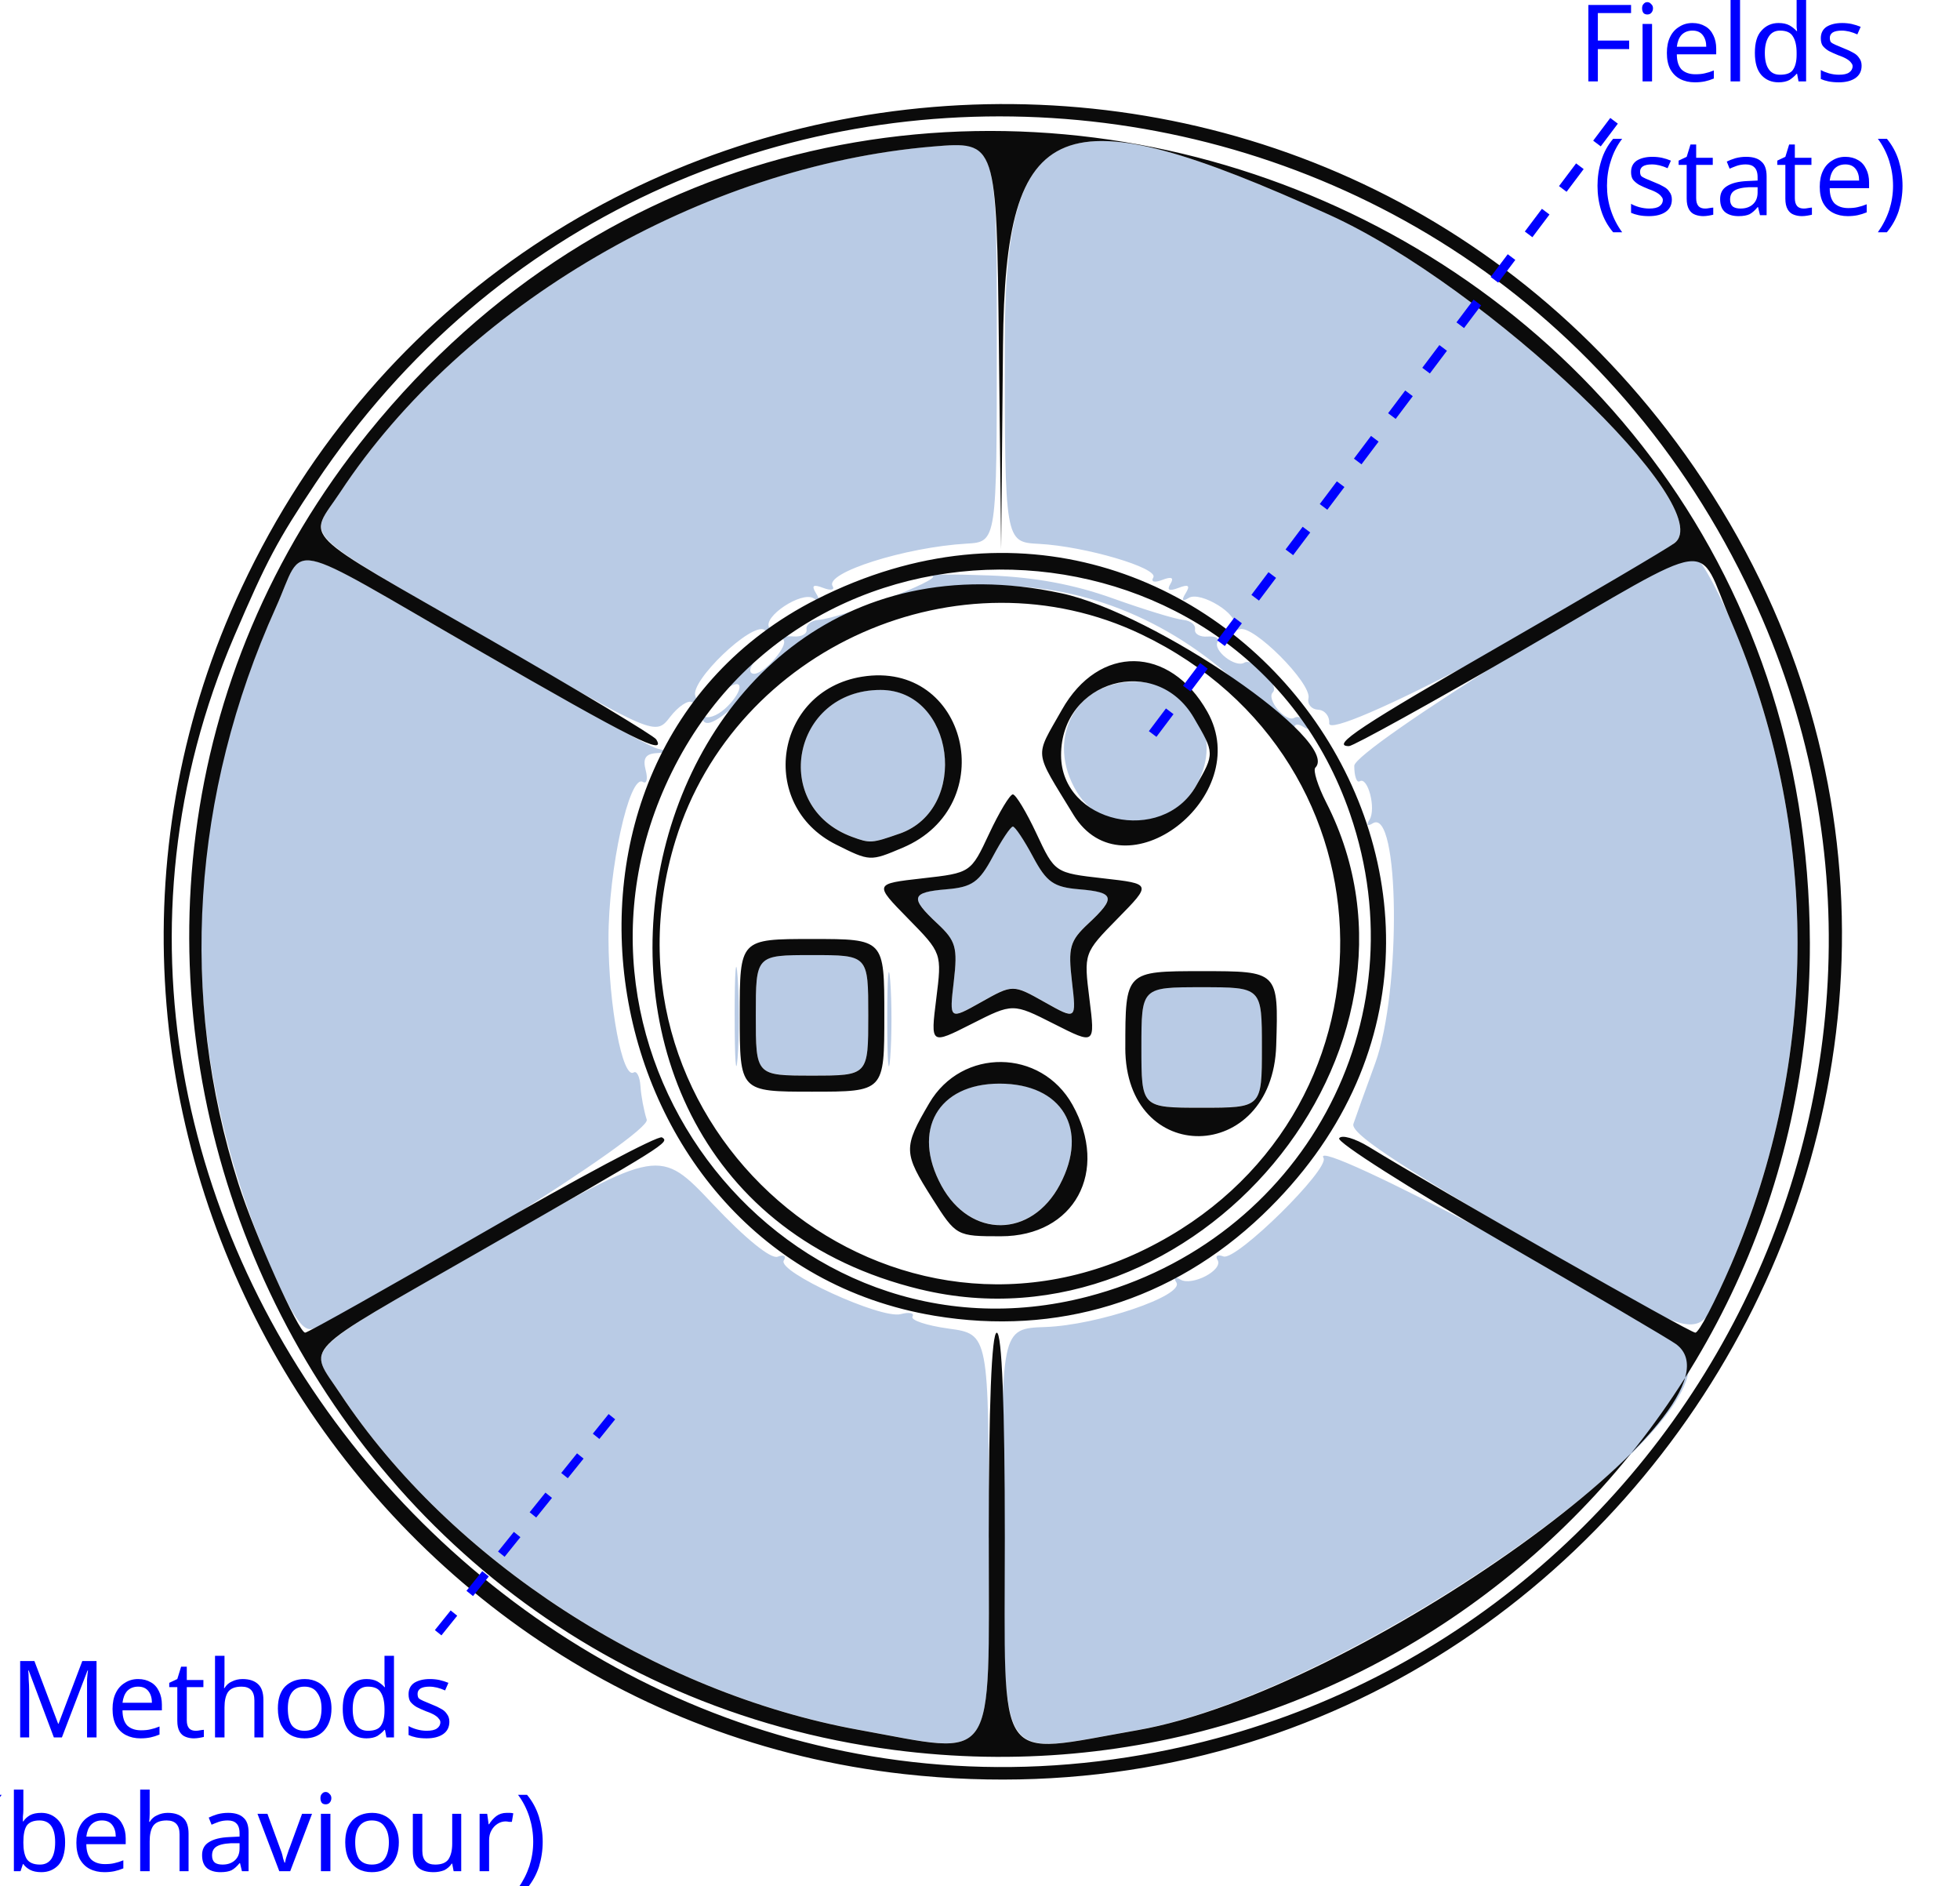
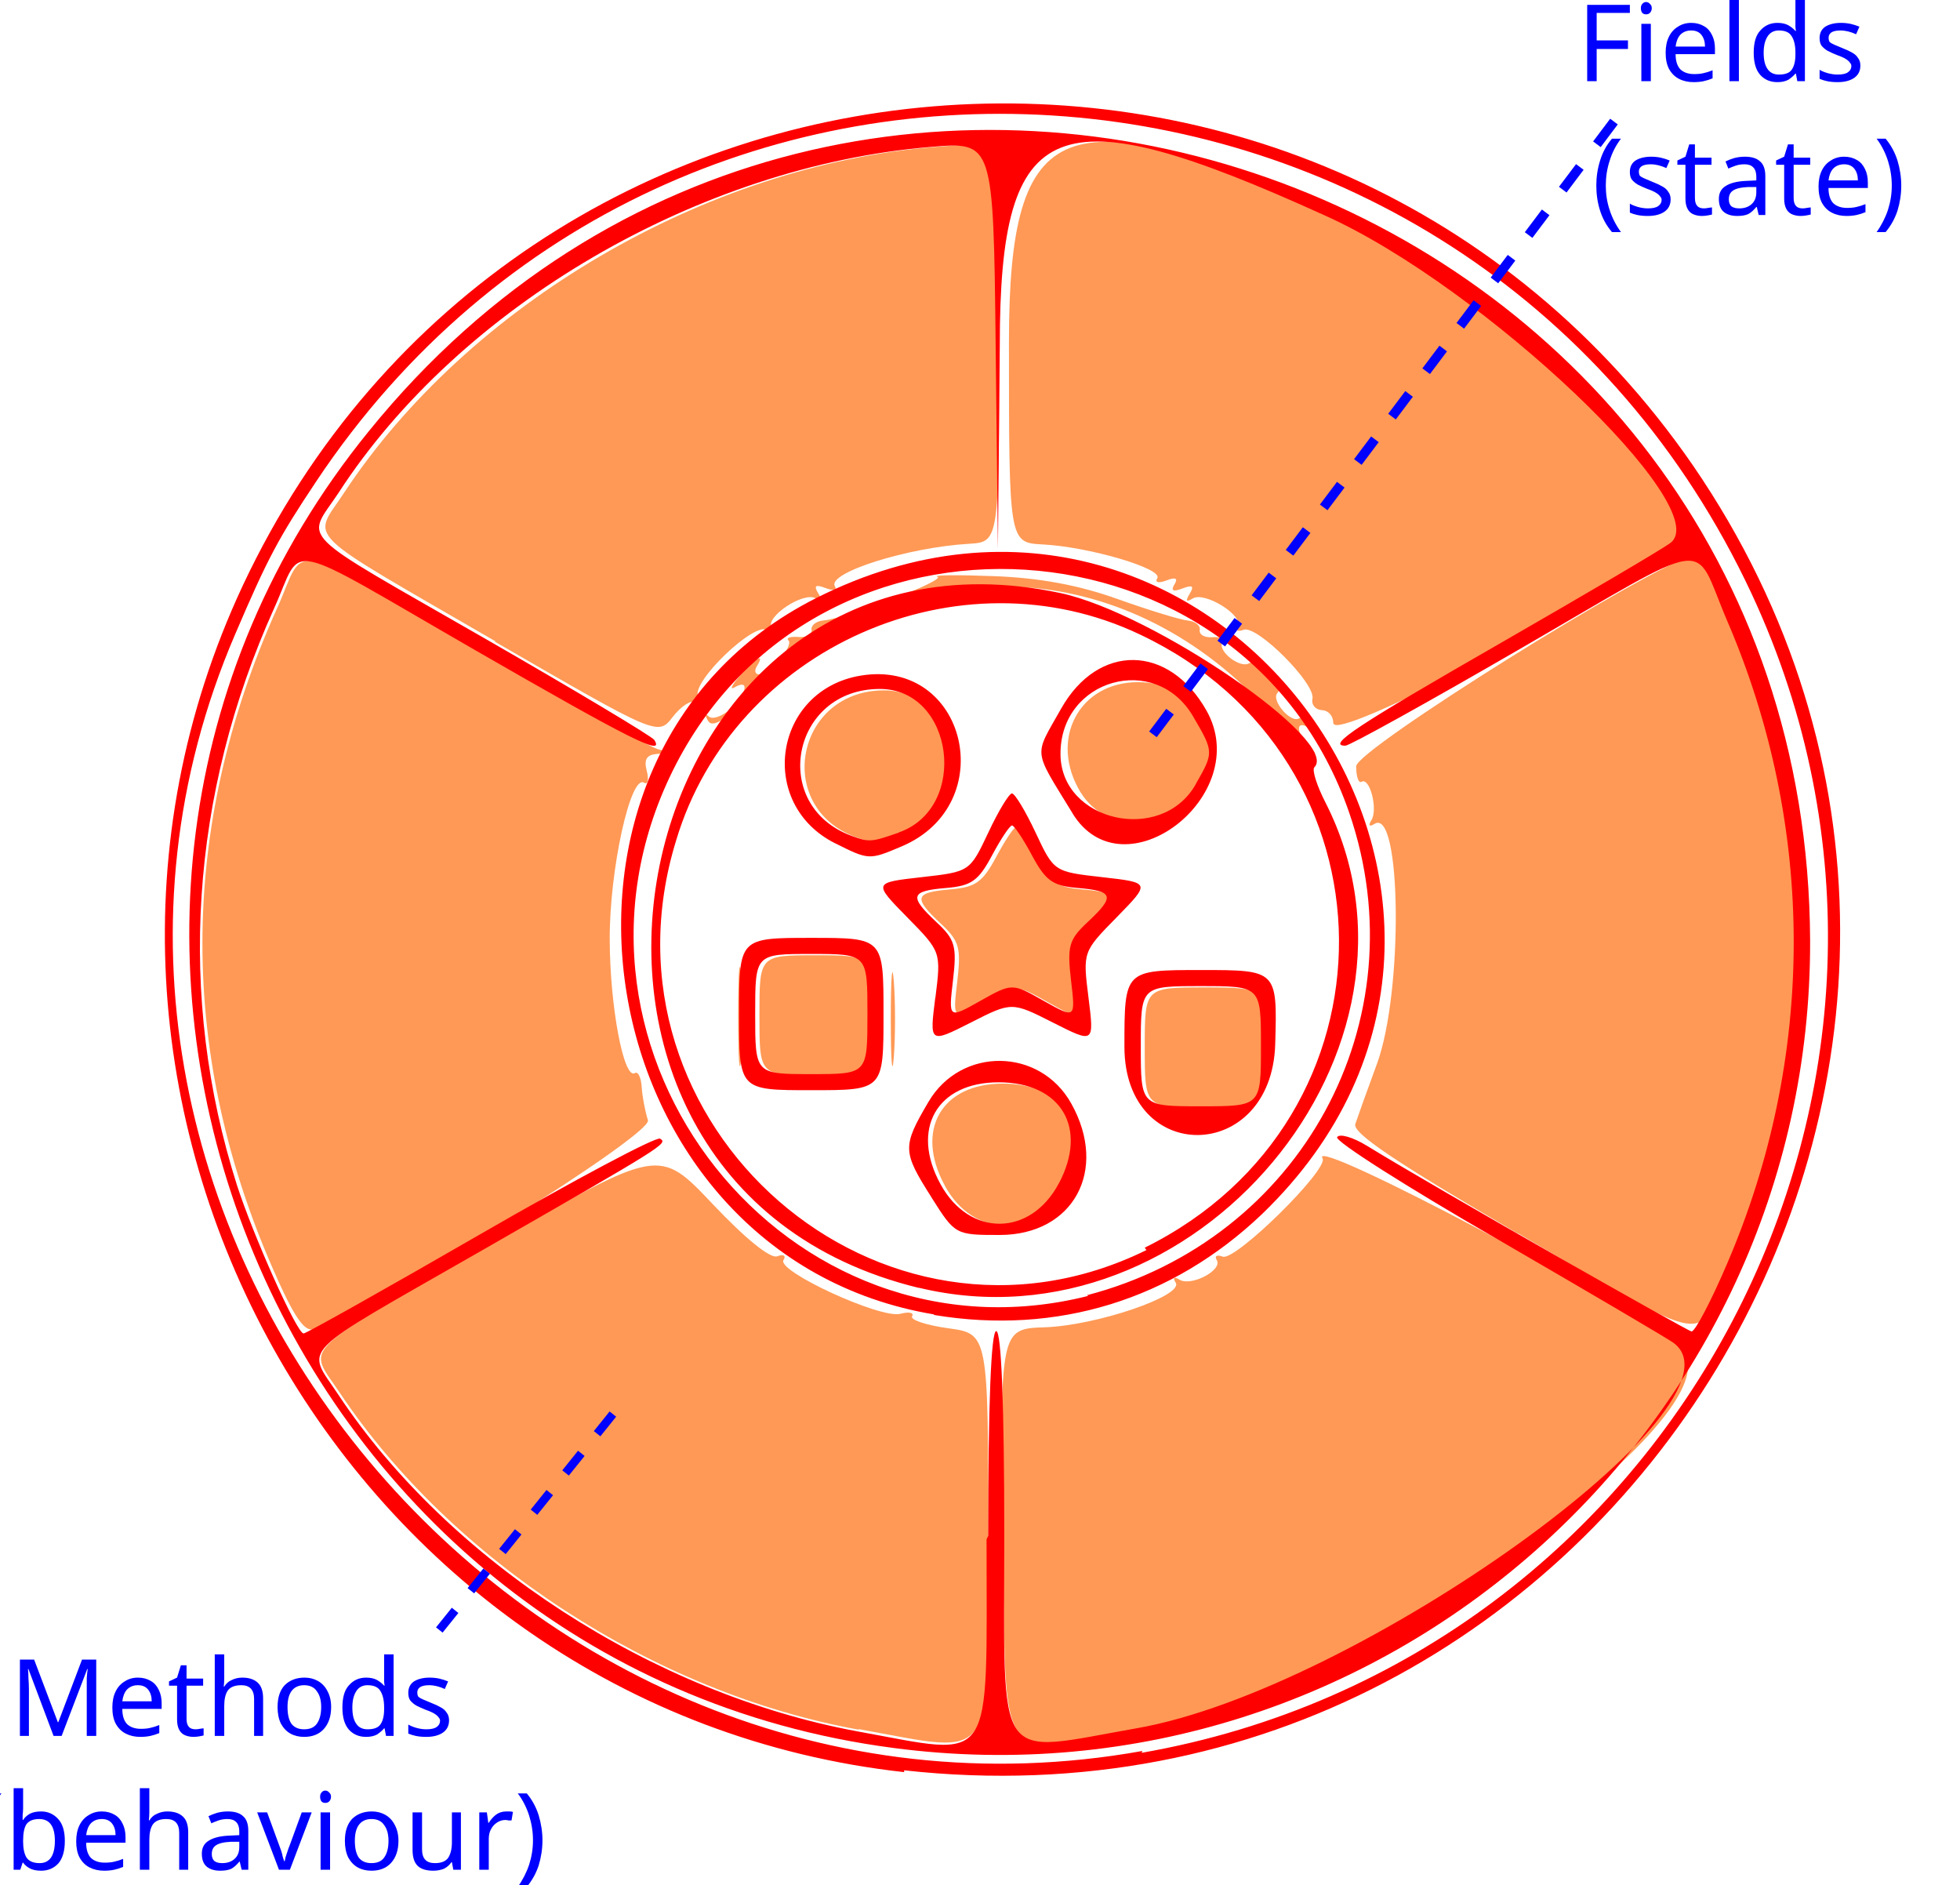
- <svg xmlns="http://www.w3.org/2000/svg" width="64.557mm" height="62.087mm" version="1.1" viewBox="0 0 64.557 62.087">
-   <path d="m28.294 56.96c-6.737-1.219-13.45-5.572-17.096-11.084-1.061-1.603-1.526-1.153 5.167-5.002 5.361-3.083 5.361-3.083 7.121-1.217 1.066 1.13 1.905 1.81 2.127 1.725.205-.079.295-.023.203.126-.225.365 3.2 1.935 3.85 1.765.287-.075.462-.04.389.079-.073.118.463.297 1.19.397 1.323.182 1.323.182 1.323 6.904 0 7.61.319 7.139-4.273 6.308zm4.745-6.399c-.075-6.813-.075-6.813 1.395-6.864 1.705-.059 4.579-1.035 4.313-1.466-.104-.168-.053-.209.124-.1.383.237 1.435-.313 1.231-.643-.084-.137.003-.188.195-.115.417.16 3.514-2.889 3.295-3.244-.492-.796 10.524 5.038 11.793 6.245 2.22 2.114-10.97 11.382-17.924 12.595-4.714.822-4.336 1.371-4.421-6.409zm-23.948-8.455c-3.286-7.282-3.287-14.829-.005-22.104.984-2.181.135-2.357 6.597 1.366 3.009 1.734 5.688 3.208 5.952 3.277.455.118.454.126-.013.155-.358.022-.456.176-.355.56.076.291.035.466-.091.388-.446-.276-1.139 2.882-1.134 5.168.005 2.204.462 4.627.831 4.399.102-.063.202.141.222.455.02.314.113.808.207 1.099.151.466-8.682 5.992-11 6.881-.293.113-.614-.323-1.21-1.644zm40.857-1.482c-4.053-2.366-5.47-3.32-5.37-3.617.074-.222.396-1.118.716-1.991.867-2.372.805-8.451-.081-7.904-.177.109-.217.059-.102-.127.219-.355-.058-1.424-.326-1.258-.099.061-.179-.168-.179-.51 0-.548 9.633-6.56 11.133-6.948.167-.043.737.93 1.266 2.163 2.932 6.825 2.934 14.401.005 21.218-1.168 2.719-.471 2.82-7.062-1.027zm-18.94-1.586c-.994-1.819-.117-3.36 1.913-3.36 2.064 0 2.959 1.497 1.989 3.325-.936 1.765-2.947 1.782-3.902.034zm6.586-4.55c0-1.984 0-1.984 1.984-1.984s1.984 0 1.984 1.984 0 1.984-1.984 1.984-1.984 0-1.984-1.984zm-13.397-1.058c.001-1.455.045-2.017.099-1.248s.053 1.96-.001 2.646c-.054.686-.098.057-.097-1.398zm5.026.132c0-1.382.045-1.948.099-1.257.054.691.054 1.822 0 2.514-.054.691-.099.126-.099-1.257zm-4.329-.132c0-1.984 0-1.984 1.852-1.984s1.852 0 1.852 1.984 0 1.984-1.852 1.984-1.852 0-1.852-1.984zm6.52-1.114c.131-1.123.069-1.34-.54-1.909-.918-.856-.87-1.031.304-1.129.84-.07 1.073-.234 1.521-1.074.291-.545.589-.991.661-.991.073 0 .37.446.661.991.448.839.681 1.004 1.521 1.074 1.174.097 1.222.273.304 1.129-.61.569-.671.785-.54 1.909.148 1.267.148 1.267-.899.679s-1.047-.589-2.094 0c-1.047.589-1.047.589-.899-.679zm-3.345-4.762c-2.72-1-1.98-4.839.933-4.839 2.438 0 2.954 3.921.623 4.734-.913.318-.967.322-1.556.106zm7.405-1.466c-1.057-1.734-.067-3.638 1.893-3.638 1.911 0 2.967 1.781 2.029 3.423-.86 1.506-3.061 1.627-3.922.215zm5.824-3.07c-4.695-4.825-11.597-4.98-16.445-.371-1.084 1.031-1.551 1.327-1.696 1.076-.11-.191-.101-.257.019-.148s.437.002.704-.239c.547-.495.659-1.019.154-.723-.182.106-.104-.065.173-.381.522-.595.841-.773.554-.31-.09.146-.056.265.076.265.338 0 1.147-.938.966-1.119-.083-.083.066-.133.33-.111.264.022.459-.084.433-.234-.026-.151.153-.291.397-.312.777-.067 4.073-1.335 3.749-1.443-.171-.057.676-.065 1.881-.019 1.5.058 2.781.296 4.059.754 1.027.368 2.067.686 2.312.708.244.021.423.162.397.312-.026.151.16.258.413.238.253-.02.403.056.334.168-.174.281.581.875.879.691.294-.182 1.175.739.936.978-.228.228.434 1.008.71.838.119-.073.302.006.408.176.12.193.077.239-.114.121-.402-.249-.393.178.012.583.175.175.264.307.198.295-.066-.013-.893-.818-1.839-1.79zm-25.104-1.907c-6.518-3.775-6.043-3.309-4.996-4.895 4.071-6.171 11.943-10.761 19.544-11.395 2.09-.174 2.09-.174 2.09 6.424 0 6.598 0 6.598-.992 6.656-2.02.117-4.687.961-4.416 1.399.079.128-.06.155-.31.059-.332-.128-.396-.08-.237.176.142.23.114.287-.081.166-.393-.243-1.681.609-1.46.966.104.168.042.197-.158.073-.422-.261-2.461 1.692-2.275 2.179.074.193.028.285-.104.204-.131-.081-.457.136-.725.482-.486.629-.486.629-5.879-2.494zm27.586 2.706c.018-.236-.147-.436-.365-.447-.218-.01-.361-.18-.317-.378.109-.493-1.834-2.438-2.269-2.271-.193.074-.282.022-.197-.115.215-.348-1.091-1.157-1.479-.917-.215.133-.247.083-.101-.154.159-.257.095-.304-.237-.176-.306.117-.392.074-.265-.132.128-.207.041-.25-.265-.132-.26.1-.388.067-.299-.077.192-.311-2.244-1.029-3.766-1.109-1.125-.059-1.125-.059-1.125-6.657 0-7.496 1.81-8.205 10.683-4.182 5.196 2.356 12.901 9.688 11.366 10.816-2.89 2.125-11.413 6.573-11.365 5.931z" style="fill:#b9cbe5;stroke-width:.265" />
-   <path d="m29.792 58.42c-18.502-2.051-29.746-22.173-21.833-39.07 9.058-19.339 35.737-21.547 47.845-3.959 13.34 19.378-2.531 45.632-26.012 43.029zm7.833-.637c17.609-3.084 27.604-22.085 20.077-38.169-9.019-19.273-35.524-21.35-47.305-3.706-1.263 1.892-1.612 2.548-2.683 5.046-8.162 19.041 9.227 40.452 29.911 36.829zm-8.168-.158c-20.549-2.672-30.368-27.262-17.322-43.379 15.806-19.526 47.414-8.339 47.477 16.803.041 16.149-14.151 28.657-30.155 26.576zm3.109-6.994c0-4.322.095-6.747.265-6.747.169 0 .265 2.425.265 6.747 0 7.702-.367 7.168 4.364 6.343 7.241-1.263 20.449-10.727 17.743-12.714-.214-.157-2.83-1.694-5.814-3.416-2.983-1.721-5.36-3.234-5.281-3.361.079-.127.52.001.982.283 2.384 1.462 10.564 6.117 10.749 6.117.118 0 .645-1.003 1.172-2.229 2.926-6.812 2.926-14.394 0-21.206-1.164-2.71-.316-2.827-6.837.946-3.018 1.746-5.602 3.175-5.742 3.175-.626 0 .364-.655 5.131-3.394 2.804-1.611 5.316-3.09 5.583-3.286 1.534-1.128-6.171-8.461-11.366-10.816-8.903-4.037-10.674-3.328-10.744 4.299l-.061 6.715-.075-6.718c-.075-6.718-.075-6.718-2.161-6.545-7.589.633-15.47 5.226-19.53 11.38-1.067 1.617-1.543 1.144 4.826 4.798 2.993 1.717 5.504 3.222 5.579 3.345.345.558-.749.01-5.891-2.953-6.508-3.749-5.653-3.57-6.637-1.389-2.771 6.143-3.204 12.814-1.231 18.978.533 1.665 1.983 4.901 2.196 4.9.088-.001 2.717-1.478 5.844-3.285s5.785-3.221 5.909-3.145c.263.162.183.212-6.037 3.776-6.009 3.442-5.626 3.053-4.569 4.651 3.646 5.512 10.36 9.865 17.096 11.084 4.593.831 4.273 1.305 4.273-6.333zm-1.787-7.305c-11.493-1.915-14.204-18.366-3.887-23.591 13.189-6.679 25.349 10.105 14.688 20.274-2.961 2.824-6.758 3.991-10.801 3.317zm5.044-.63c7.071-1.842 10.996-9.057 8.646-15.891-3.452-10.033-17.642-10.909-22.342-1.379-4.583 9.291 3.791 19.85 13.697 17.27zm-5.516-.239c-14.457-3.512-9.88-26.043 4.657-22.92 3.075.661 9.22 4.881 8.36 5.741-.083.083.08.602.361 1.153 4.138 8.112-4.307 18.229-13.377 16.025zm7.432-1.331c8.605-4.253 8.52-16.092-.145-20.237-5.965-2.853-13.38.421-15.343 6.777-2.899 9.387 6.754 17.777 15.488 13.46zm-7.03-1.659c-.96-1.513-.965-1.669-.101-3.142 1.072-1.829 3.679-1.8 4.715.052 1.228 2.198.066 4.332-2.359 4.332-1.459 0-1.471-.006-2.255-1.242zm4.201-.459c.97-1.829.075-3.325-1.989-3.325-2.03 0-2.906 1.54-1.913 3.36.955 1.748 2.965 1.731 3.902-.034zm2.155-4.506c0-2.523 0-2.523 2.523-2.523s2.523 0 2.447 2.447c-.122 3.931-4.971 4.006-4.971.076zm4.498-.01c0-1.984 0-1.984-1.984-1.984s-1.984 0-1.984 1.984 0 1.984 1.984 1.984 1.984 0 1.984-1.984zm-17.198-1.058c0-2.514 0-2.514 2.381-2.514s2.381 0 2.381 2.514 0 2.514-2.381 2.514-2.381 0-2.381-2.514zm4.233 0c0-1.984 0-1.984-1.852-1.984s-1.852 0-1.852 1.984 0 1.984 1.852 1.984 1.852 0 1.852-1.984zm2.239-.54c.189-1.509.189-1.509-.931-2.65-1.119-1.141-1.119-1.141.475-1.321 1.595-.18 1.595-.18 2.2-1.473.333-.711.684-1.292.779-1.292.096 0 .447.582.779 1.292.605 1.292.605 1.292 2.2 1.473 1.595.18 1.595.18.475 1.321-1.119 1.141-1.119 1.141-.931 2.65.189 1.509.189 1.509-1.167.822s-1.356-.687-2.712 0c-1.356.687-1.356.687-1.167-.822zm3.571.106c1.047.589 1.047.589.899-.679-.131-1.123-.07-1.34.54-1.909.918-.856.87-1.031-.304-1.129-.84-.07-1.073-.234-1.521-1.074-.291-.545-.589-.991-.661-.991-.073 0-.37.446-.661.991-.448.839-.681 1.004-1.521 1.074-1.175.097-1.222.273-.304 1.129.61.569.671.785.54 1.909-.148 1.267-.148 1.267.899.679 1.047-.589 1.047-.589 2.094 0zm-6.868-5.188c-2.603-1.3-2.026-5.062.847-5.528 3.476-.564 4.624 4.243 1.344 5.631-1.071.454-1.078.453-2.191-.103zm2.085-.359c2.331-.813 1.815-4.734-.623-4.734-2.913 0-3.653 3.839-.933 4.839.589.216.643.213 1.556-.106zm5.726-.633c-1.317-2.163-1.282-1.84-.375-3.448 1.22-2.161 3.553-2.129 4.791.066 1.579 2.799-2.751 6.116-4.416 3.383zm4.045-.943c.612-1.071.612-1.071-.077-2.247-1.244-2.124-4.377-1.234-4.37 1.242.006 2.227 3.321 2.977 4.447 1.005z" style="fill:#0b0b0b;stroke-width:.265" />
-   <text x="59.016" y="2.677" style="fill:#0000ff;font-family:sans-serif;font-size:3.528px;letter-spacing:0px;line-height:1.25;stroke-width:.265;word-spacing:0px" xml:space="preserve">
-     <tspan x="59.016" y="2.677" style="fill:#0000ff;font-size:3.528px;stroke-width:.265;text-align:center;text-anchor:middle">Fields</tspan>
-     <tspan x="59.016" y="7.087" style="fill:#0000ff;font-size:3.528px;stroke-width:.265;text-align:center;text-anchor:middle">(state)</tspan>
+ <svg xmlns="http://www.w3.org/2000/svg" width="64.6mm" height="62.1mm" version="1.1" viewBox="0 0 64.6 62.1">
+   <path d="m28.3 57c-6.74-1.22-13.4-5.57-17.1-11.1-1.06-1.6-1.53-1.15 5.17-5 5.36-3.08 5.36-3.08 7.12-1.22 1.07 1.13 1.9 1.81 2.13 1.72 0.205-0.079 0.295-0.023 0.203 0.126-0.225 0.365 3.2 1.94 3.85 1.77 0.287-0.075 0.462-0.04 0.389 0.079-0.073 0.118 0.463 0.297 1.19 0.397 1.32 0.182 1.32 0.182 1.32 6.9 0 7.61 0.319 7.14-4.27 6.31zm4.74-6.4c-0.075-6.81-0.075-6.81 1.4-6.86 1.7-0.059 4.58-1.04 4.31-1.47-0.104-0.168-0.053-0.209 0.124-0.1 0.383 0.237 1.43-0.313 1.23-0.643-0.084-0.137 3e-3 -0.188 0.195-0.115 0.417 0.16 3.51-2.89 3.29-3.24-0.492-0.796 10.5 5.04 11.8 6.25 2.22 2.11-11 11.4-17.9 12.6-4.71 0.822-4.34 1.37-4.42-6.41zm-23.9-8.46c-3.29-7.28-3.29-14.8-0.005-22.1 0.984-2.18 0.135-2.36 6.6 1.37 3.01 1.73 5.69 3.21 5.95 3.28 0.455 0.118 0.454 0.126-0.013 0.155-0.358 0.022-0.456 0.176-0.355 0.56 0.076 0.291 0.035 0.466-0.091 0.388-0.446-0.276-1.14 2.88-1.13 5.17 0.005 2.2 0.462 4.63 0.831 4.4 0.102-0.063 0.202 0.142 0.222 0.455 0.02 0.314 0.113 0.808 0.207 1.1 0.151 0.466-8.68 5.99-11 6.88-0.293 0.113-0.614-0.323-1.21-1.64zm40.9-1.48c-4.05-2.37-5.47-3.32-5.37-3.62 0.074-0.222 0.396-1.12 0.716-1.99 0.867-2.37 0.805-8.45-0.081-7.9-0.177 0.109-0.217 0.059-0.102-0.127 0.219-0.355-0.058-1.42-0.326-1.26-0.099 0.061-0.179-0.168-0.179-0.51 0-0.548 9.63-6.56 11.1-6.95 0.167-0.043 0.737 0.93 1.27 2.16 2.93 6.82 2.93 14.4 5e-3 21.2-1.17 2.72-0.471 2.82-7.06-1.03zm-18.9-1.59c-0.994-1.82-0.117-3.36 1.91-3.36 2.06 0 2.96 1.5 1.99 3.33-0.936 1.76-2.95 1.78-3.9 0.034zm6.59-4.55c0-1.98 0-1.98 1.98-1.98s1.98 0 1.98 1.98 0 1.98-1.98 1.98-1.98 0-1.98-1.98zm-13.4-1.06c6.88e-4 -1.46 0.045-2.02 0.099-1.25s0.053 1.96-0.001 2.65c-0.054 0.686-0.098 0.057-0.098-1.4zm5.03 0.132c0-1.38 0.045-1.95 0.099-1.26 0.054 0.691 0.054 1.82 0 2.51-0.054 0.691-0.099 0.126-0.099-1.26zm-4.33-0.132c0-1.98 0-1.98 1.85-1.98s1.85 0 1.85 1.98 0 1.98-1.85 1.98-1.85 0-1.85-1.98zm6.52-1.11c0.131-1.12 0.07-1.34-0.54-1.91-0.918-0.856-0.87-1.03 0.304-1.13 0.84-0.07 1.07-0.234 1.52-1.07 0.291-0.545 0.589-0.991 0.661-0.991 0.073 0 0.37 0.446 0.661 0.991 0.448 0.839 0.681 1 1.52 1.07 1.17 0.097 1.22 0.273 0.304 1.13-0.61 0.569-0.671 0.785-0.54 1.91 0.148 1.27 0.148 1.27-0.9 0.679s-1.05-0.589-2.09 0c-1.05 0.589-1.05 0.589-0.9-0.679zm-3.34-4.76c-2.72-1-1.98-4.84 0.933-4.84 2.44 0 2.95 3.92 0.623 4.73-0.913 0.318-0.967 0.322-1.56 0.106zm7.41-1.47c-1.06-1.73-0.067-3.64 1.89-3.64 1.91 0 2.97 1.78 2.03 3.42-0.86 1.51-3.06 1.63-3.92 0.215zm5.82-3.07c-4.69-4.82-11.6-4.98-16.4-0.371-1.08 1.03-1.55 1.33-1.7 1.08-0.11-0.191-0.101-0.257 0.019-0.148s0.437 2e-3 0.704-0.239c0.547-0.495 0.659-1.02 0.154-0.723-0.182 0.106-0.104-0.065 0.173-0.381 0.522-0.595 0.841-0.773 0.554-0.31-0.09 0.146-0.056 0.265 0.076 0.265 0.338 0 1.15-0.938 0.966-1.12-0.083-0.083 0.066-0.133 0.33-0.111 0.264 0.022 0.459-0.084 0.433-0.234-0.026-0.151 0.153-0.291 0.397-0.312 0.777-0.067 4.07-1.34 3.75-1.44-0.171-0.057 0.676-0.065 1.88-0.019 1.5 0.058 2.78 0.296 4.06 0.754 1.03 0.368 2.07 0.686 2.31 0.708 0.244 0.021 0.423 0.162 0.397 0.312-0.026 0.151 0.16 0.258 0.413 0.238 0.253-0.02 0.403 0.056 0.334 0.168-0.174 0.281 0.581 0.875 0.879 0.691 0.294-0.182 1.18 0.739 0.936 0.978-0.228 0.228 0.434 1.01 0.71 0.838 0.119-0.073 0.302 6e-3 0.408 0.176 0.12 0.193 0.077 0.239-0.114 0.121-0.402-0.249-0.393 0.178 0.012 0.583 0.175 0.175 0.264 0.307 0.198 0.295-0.066-0.013-0.893-0.818-1.84-1.79zm-25.1-1.91c-6.52-3.78-6.04-3.31-5-4.9 4.07-6.17 11.9-10.8 19.5-11.4 2.09-0.174 2.09-0.174 2.09 6.42 0 6.6 0 6.6-0.992 6.66-2.02 0.117-4.69 0.961-4.42 1.4 0.079 0.128-0.06 0.155-0.31 0.059-0.332-0.128-0.396-0.08-0.237 0.176 0.142 0.23 0.114 0.287-0.081 0.166-0.393-0.243-1.68 0.609-1.46 0.966 0.104 0.168 0.042 0.197-0.158 0.073-0.422-0.261-2.46 1.69-2.27 2.18 0.074 0.193 0.028 0.285-0.104 0.204-0.131-0.081-0.457 0.136-0.725 0.482-0.486 0.629-0.486 0.629-5.88-2.49zm27.6 2.71c0.018-0.236-0.147-0.436-0.365-0.447-0.218-0.01-0.361-0.18-0.317-0.378 0.109-0.493-1.83-2.44-2.27-2.27-0.193 0.074-0.282 0.022-0.197-0.115 0.215-0.348-1.09-1.16-1.48-0.917-0.215 0.133-0.247 0.083-0.101-0.154 0.159-0.257 0.095-0.304-0.237-0.176-0.306 0.117-0.392 0.074-0.265-0.132 0.128-0.207 0.041-0.25-0.265-0.132-0.26 0.1-0.388 0.067-0.299-0.077 0.192-0.311-2.24-1.03-3.77-1.11-1.12-0.059-1.12-0.059-1.12-6.66 0-7.5 1.81-8.2 10.7-4.18 5.2 2.36 12.9 9.69 11.4 10.8-2.89 2.13-11.4 6.57-11.4 5.93z" fill="#f95" stroke-width=".265" />
+   <path d="m29.8 58.4c-18.5-2.05-29.7-22.2-21.8-39.1 9.06-19.3 35.7-21.5 47.8-3.96 13.3 19.4-2.53 45.6-26 43zm7.83-0.637c17.6-3.08 27.6-22.1 20.1-38.2-9.02-19.3-35.5-21.4-47.3-3.71-1.26 1.89-1.61 2.55-2.68 5.05-8.16 19 9.23 40.5 29.9 36.8zm-8.17-0.158c-20.5-2.67-30.4-27.3-17.3-43.4 15.8-19.5 47.4-8.34 47.5 16.8 0.041 16.1-14.2 28.7-30.2 26.6zm3.11-6.99c0-4.32 0.095-6.75 0.265-6.75 0.169 0 0.265 2.43 0.265 6.75 0 7.7-0.367 7.17 4.36 6.34 7.24-1.26 20.4-10.7 17.7-12.7-0.214-0.157-2.83-1.69-5.81-3.42-2.98-1.72-5.36-3.23-5.28-3.36 0.079-0.127 0.52 5.3e-4 0.982 0.283 2.38 1.46 10.6 6.12 10.7 6.12 0.118 0 0.645-1 1.17-2.23 2.93-6.81 2.93-14.4 0-21.2-1.16-2.71-0.316-2.83-6.84 0.946-3.02 1.75-5.6 3.18-5.74 3.18-0.626 0 0.364-0.655 5.13-3.39 2.8-1.61 5.32-3.09 5.58-3.29 1.53-1.13-6.17-8.46-11.4-10.8-8.9-4.04-10.7-3.33-10.7 4.3l-0.061 6.71-0.075-6.72c-0.075-6.72-0.075-6.72-2.16-6.54-7.59 0.633-15.5 5.23-19.5 11.4-1.07 1.62-1.54 1.14 4.83 4.8 2.99 1.72 5.5 3.22 5.58 3.34 0.345 0.558-0.749 0.01-5.89-2.95-6.51-3.75-5.65-3.57-6.64-1.39-2.77 6.14-3.2 12.8-1.23 19 0.533 1.66 1.98 4.9 2.2 4.9 0.088-5.3e-4 2.72-1.48 5.84-3.28s5.79-3.22 5.91-3.14c0.263 0.162 0.183 0.212-6.04 3.78-6.01 3.44-5.63 3.05-4.57 4.65 3.65 5.51 10.4 9.86 17.1 11.1 4.59 0.831 4.27 1.31 4.27-6.33zm-1.79-7.3c-11.5-1.92-14.2-18.4-3.89-23.6 13.2-6.68 25.3 10.1 14.7 20.3-2.96 2.82-6.76 3.99-10.8 3.32zm5.04-0.63c7.07-1.84 11-9.06 8.65-15.9-3.45-10-17.6-10.9-22.3-1.38-4.58 9.29 3.79 19.8 13.7 17.3zm-5.52-0.239c-14.5-3.51-9.88-26 4.66-22.9 3.07 0.661 9.22 4.88 8.36 5.74-0.083 0.083 0.08 0.602 0.361 1.15 4.14 8.11-4.31 18.2-13.4 16zm7.43-1.33c8.6-4.25 8.52-16.1-0.145-20.2-5.97-2.85-13.4 0.421-15.3 6.78-2.9 9.39 6.75 17.8 15.5 13.5zm-7.03-1.66c-0.96-1.51-0.965-1.67-0.101-3.14 1.07-1.83 3.68-1.8 4.71 0.052 1.23 2.2 0.066 4.33-2.36 4.33-1.46 0-1.47-6e-3 -2.25-1.24zm4.2-0.459c0.97-1.83 0.075-3.33-1.99-3.33-2.03 0-2.91 1.54-1.91 3.36 0.955 1.75 2.97 1.73 3.9-0.034zm2.16-4.51c0-2.52 0-2.52 2.52-2.52s2.52 0 2.45 2.45c-0.122 3.93-4.97 4.01-4.97 0.076zm4.5-0.01c0-1.98 0-1.98-1.98-1.98s-1.98 0-1.98 1.98 0 1.98 1.98 1.98 1.98 0 1.98-1.98zm-17.2-1.06c0-2.51 0-2.51 2.38-2.51s2.38 0 2.38 2.51 0 2.51-2.38 2.51-2.38 0-2.38-2.51zm4.23 0c0-1.98 0-1.98-1.85-1.98s-1.85 0-1.85 1.98 0 1.98 1.85 1.98 1.85 0 1.85-1.98zm2.24-0.54c0.189-1.51 0.189-1.51-0.931-2.65-1.12-1.14-1.12-1.14 0.475-1.32 1.59-0.18 1.59-0.18 2.2-1.47 0.333-0.711 0.684-1.29 0.779-1.29 0.096 0 0.446 0.582 0.779 1.29 0.605 1.29 0.605 1.29 2.2 1.47 1.59 0.18 1.59 0.18 0.475 1.32-1.12 1.14-1.12 1.14-0.931 2.65 0.189 1.51 0.189 1.51-1.17 0.822s-1.36-0.687-2.71 0c-1.36 0.687-1.36 0.687-1.17-0.822zm3.57 0.106c1.05 0.589 1.05 0.589 0.9-0.679-0.131-1.12-0.07-1.34 0.54-1.91 0.918-0.856 0.87-1.03-0.304-1.13-0.84-0.07-1.07-0.234-1.52-1.07-0.291-0.545-0.589-0.991-0.661-0.991-0.073 0-0.37 0.446-0.661 0.991-0.448 0.839-0.681 1-1.52 1.07-1.17 0.097-1.22 0.273-0.304 1.13 0.61 0.569 0.671 0.785 0.54 1.91-0.148 1.27-0.148 1.27 0.9 0.679 1.05-0.589 1.05-0.589 2.09 0zm-6.87-5.19c-2.6-1.3-2.03-5.06 0.847-5.53 3.48-0.564 4.62 4.24 1.34 5.63-1.07 0.454-1.08 0.453-2.19-0.103zm2.09-0.359c2.33-0.813 1.82-4.73-0.623-4.73-2.91 0-3.65 3.84-0.933 4.84 0.589 0.216 0.643 0.213 1.56-0.106zm5.73-0.633c-1.32-2.16-1.28-1.84-0.375-3.45 1.22-2.16 3.55-2.13 4.79 0.066 1.58 2.8-2.75 6.12-4.42 3.38zm4.05-0.943c0.612-1.07 0.612-1.07-0.077-2.25-1.24-2.12-4.38-1.23-4.37 1.24 6e-3 2.23 3.32 2.98 4.45 1.01z" fill="#f00" stroke-width=".265" />
+   <text x="59.016" y="2.677" fill="#0000ff" font-family="sans-serif" font-size="3.53px" letter-spacing="0px" stroke-width=".265" text-anchor="middle" word-spacing="0px" style="line-height:1.25" xml:space="preserve">
+     <tspan x="59.016" y="2.677" text-align="center">Fields</tspan>
+     <tspan x="59.016" y="7.087" text-align="center">(state)</tspan>
  </text>
-   <path d="M 37.965,24.17 53.18,3.955" style="fill:none;stroke-dasharray:0.936, 0.936;stroke-width:.312;stroke:#00f" />
-   <text x="9.933" y="57.208" style="fill:#0000ff;font-family:sans-serif;font-size:3.528px;letter-spacing:0px;line-height:1.25;stroke-width:.265;word-spacing:0px" xml:space="preserve">
-     <tspan x="9.933" y="57.208" style="fill:#0000ff;font-size:3.528px;stroke-width:.265;text-align:center;text-anchor:middle">Methods</tspan>
-     <tspan x="9.933" y="61.618" style="fill:#0000ff;font-size:3.528px;stroke-width:.265;text-align:center;text-anchor:middle">(behaviour)</tspan>
+   <path d="m38 24.2 15.2-20.2" fill="none" stroke="#00f" stroke-dasharray="0.936, 0.936" stroke-width=".312" />
+   <text x="9.933" y="57.208" fill="#0000ff" font-family="sans-serif" font-size="3.53px" letter-spacing="0px" stroke-width=".265" text-anchor="middle" word-spacing="0px" style="line-height:1.25" xml:space="preserve">
+     <tspan x="9.933" y="57.208" text-align="center">Methods</tspan>
+     <tspan x="9.933" y="61.618" text-align="center">(behaviour)</tspan>
  </text>
-   <path d="m20.154 46.65-5.742 7.138" style="fill:none;stroke-dasharray:0.83, 0.83;stroke-width:.277;stroke:#00f" />
+   <path d="m20.2 46.6-5.74 7.14" fill="none" stroke="#00f" stroke-dasharray="0.83, 0.83" stroke-width=".277" />
</svg>
